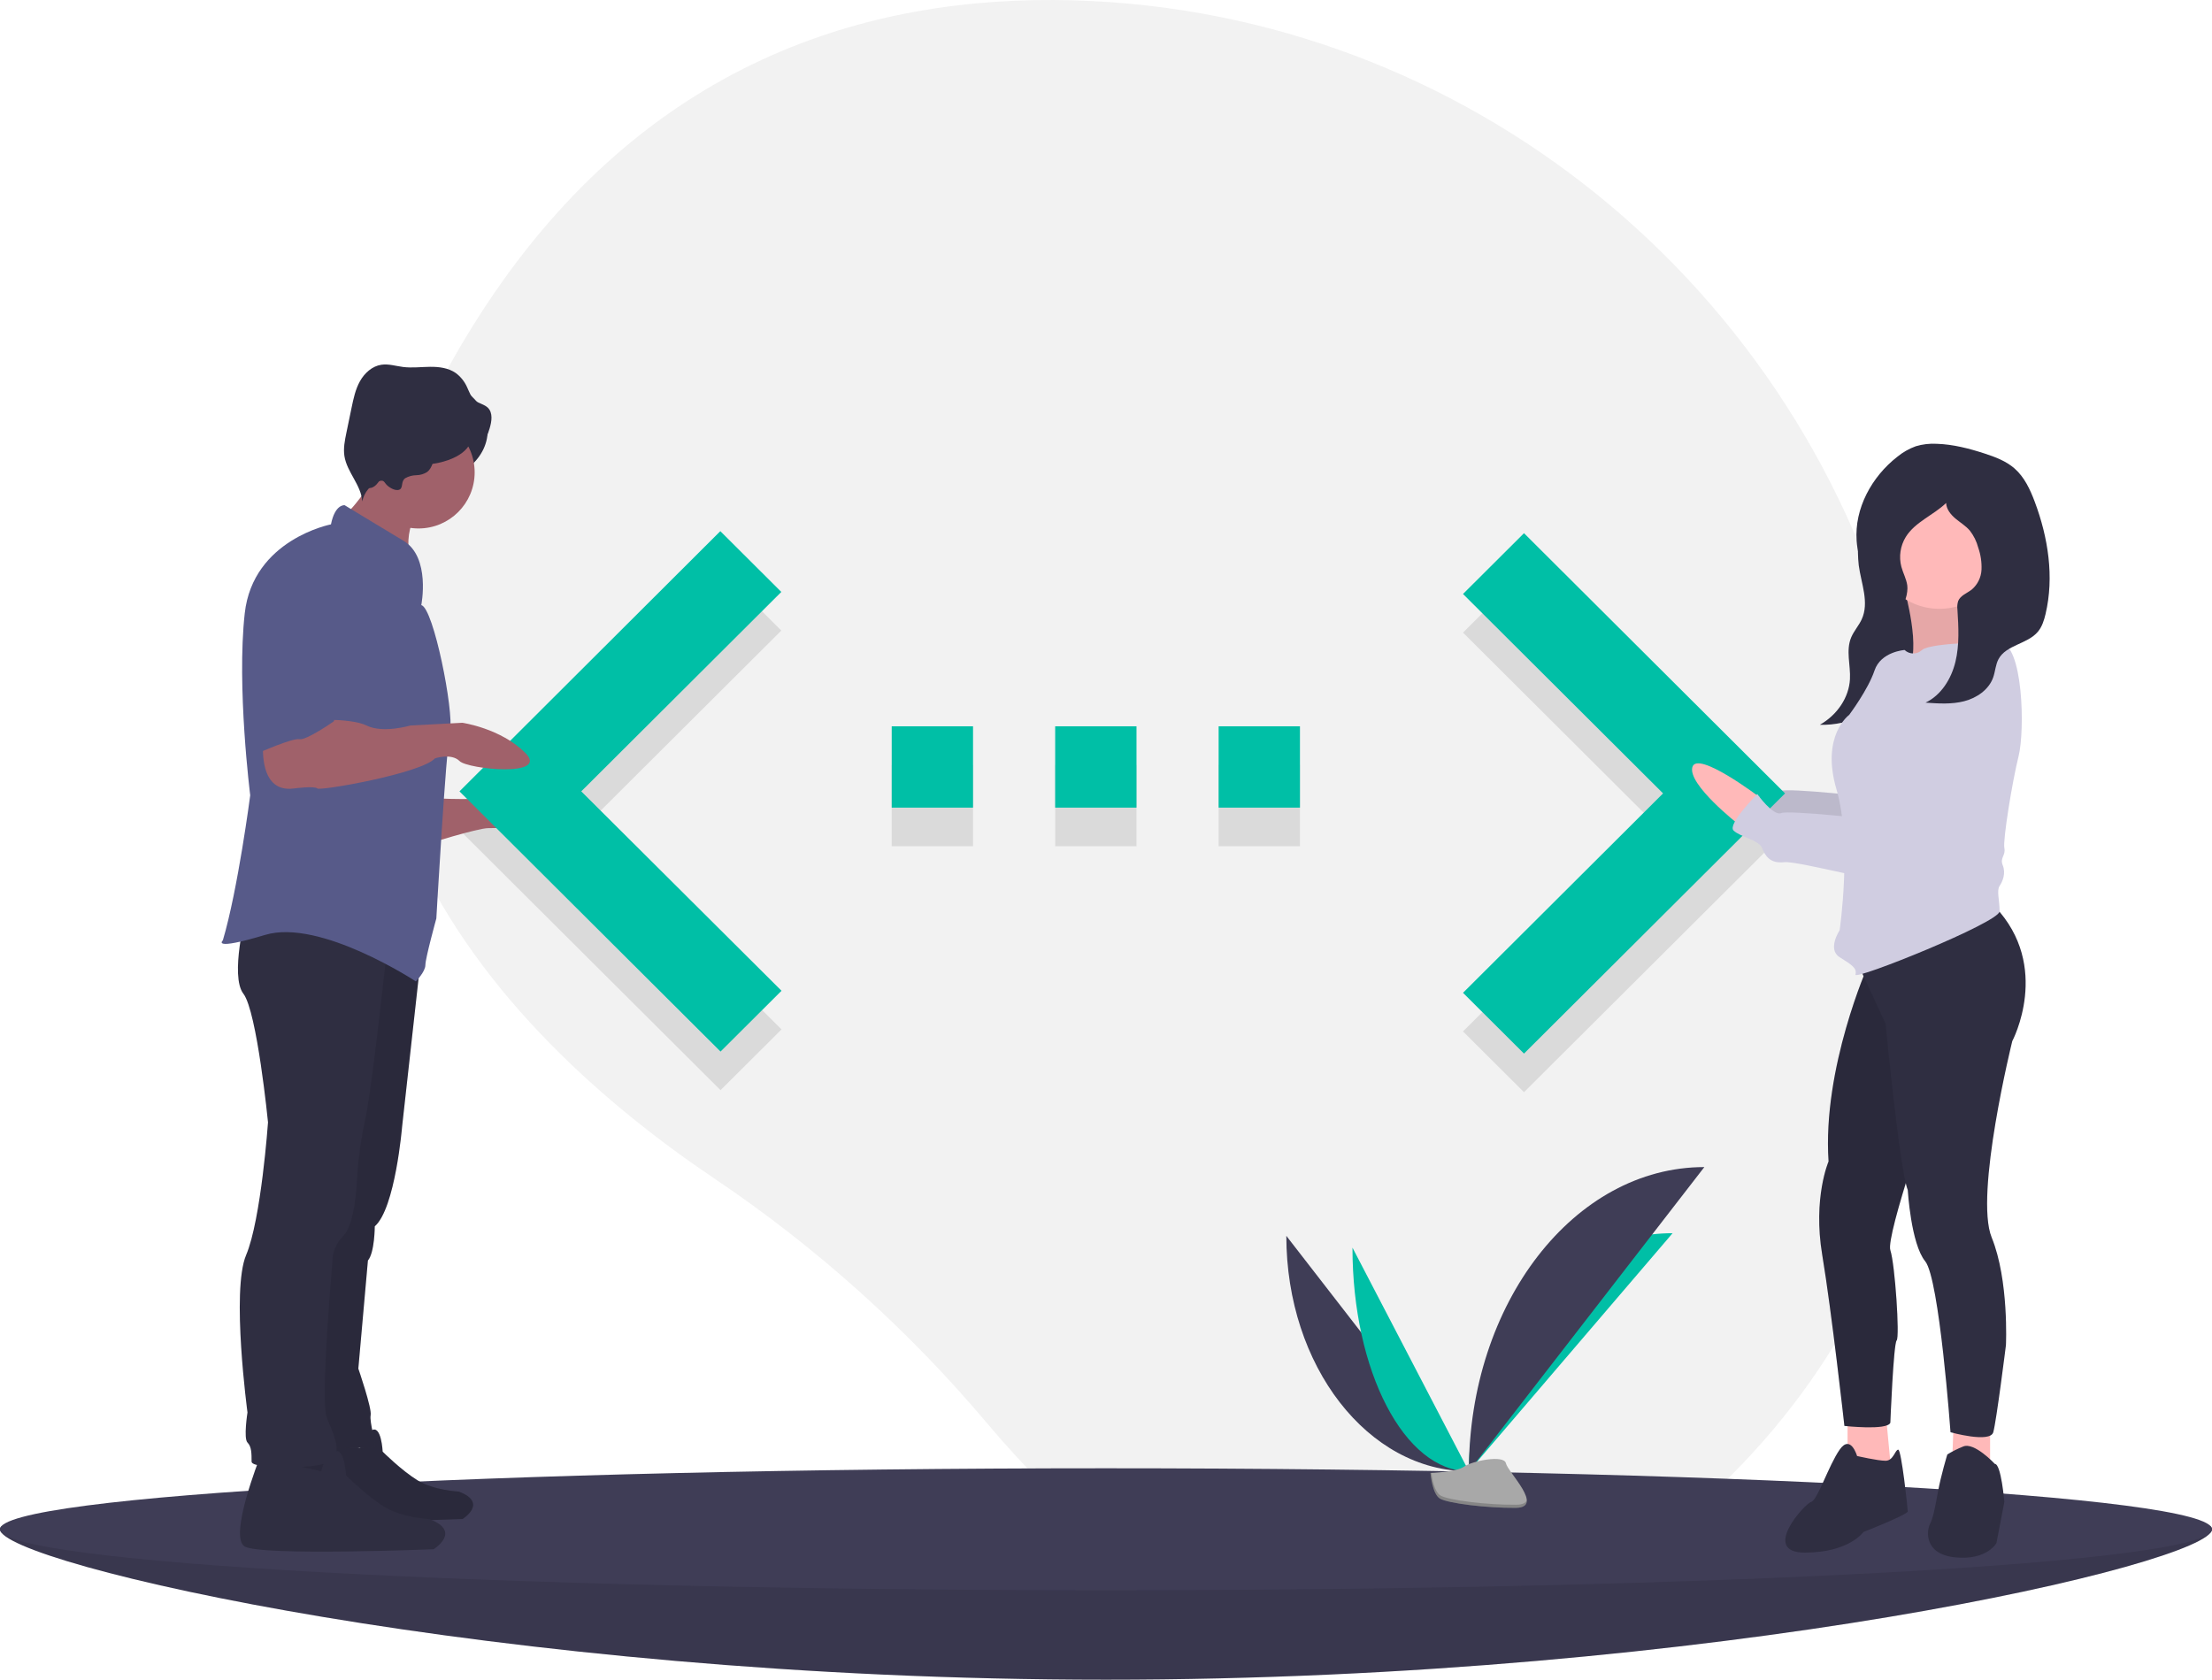
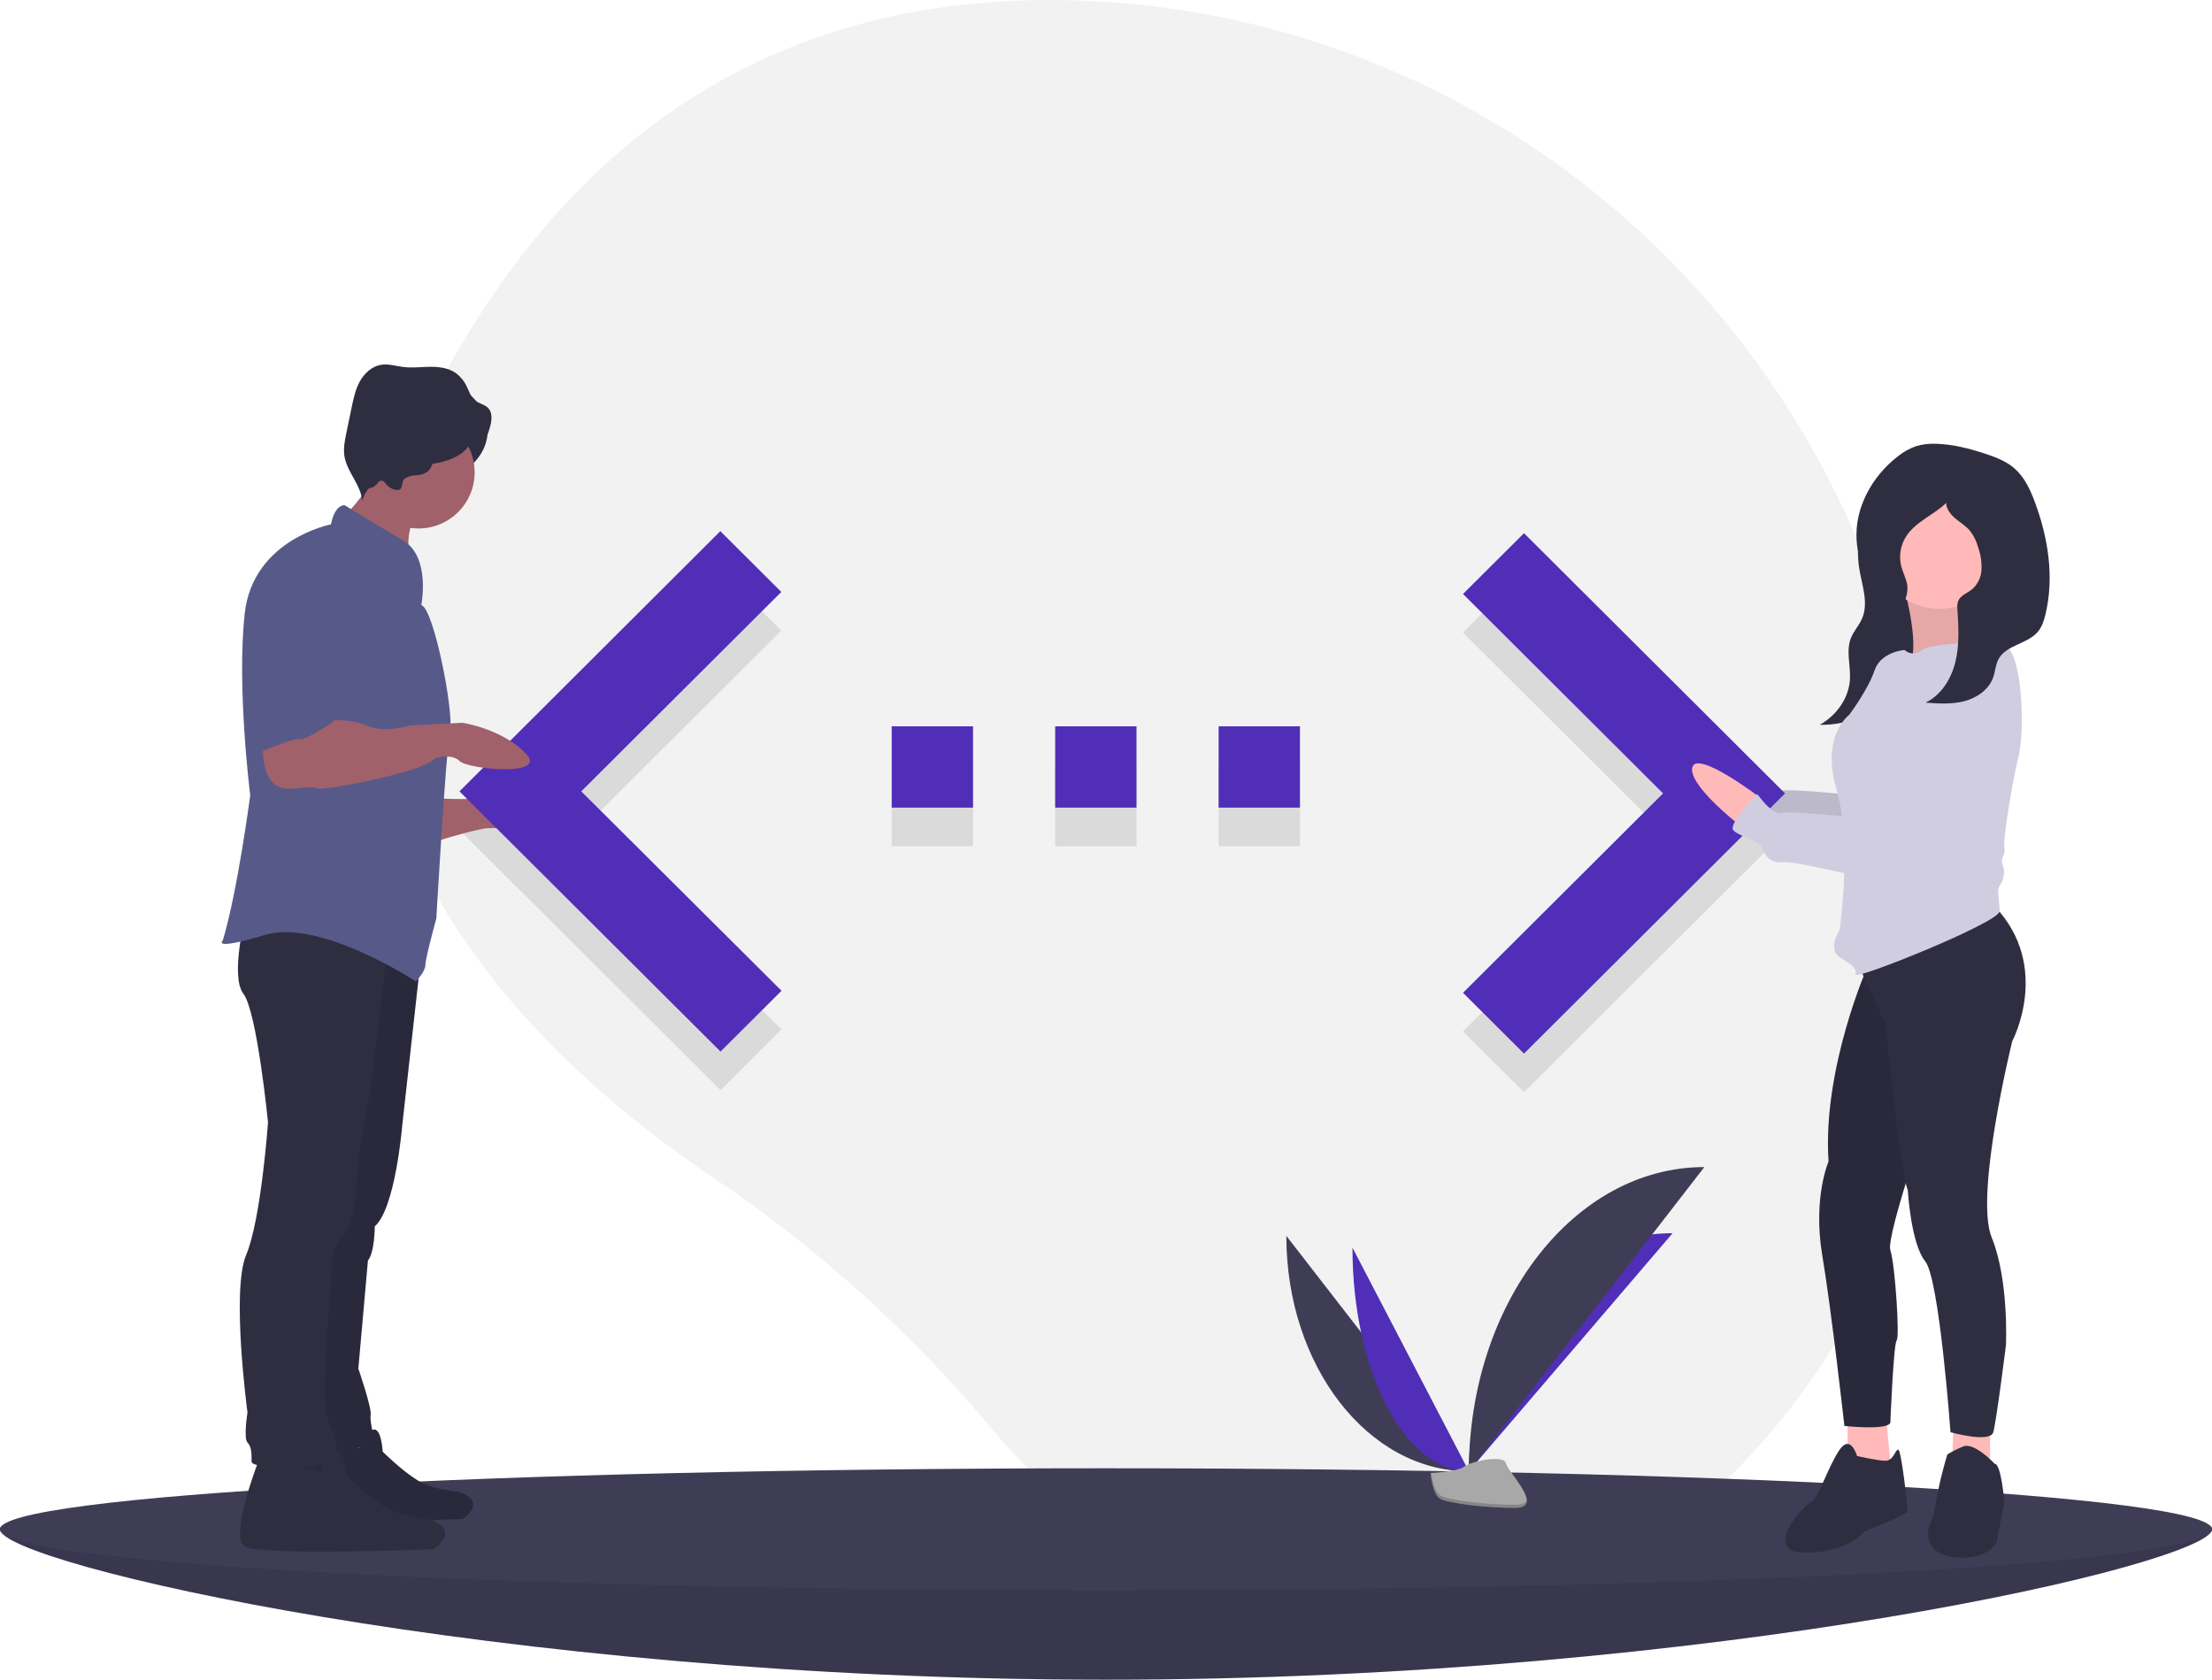
<svg xmlns="http://www.w3.org/2000/svg" id="a6ee8617-cc99-4eb9-a93b-e1a7e83c9724" data-name="Layer 1" width="1088" height="826.294" viewBox="0 0 1088 826.294">
  <path d="M990.987,366.241C943.167,178.201,777.934,42.463,583.985,37.019,481.451,34.141,373.556,68.147,295,187.147c-140.427,212.725,8.63,359.725,112.547,429.576A650.24,650.24,0,0,1,541.95,737.523C612.143,820.819,747.179,924.325,908,762.147,1024.564,644.6,1022.84,491.494,990.987,366.241Z" transform="translate(-56 -36.85319)" fill="#f2f2f2" />
  <polygon points="719.6 507.394 818 409.294 719.6 311.194 749.6 281.294 878 409.294 749.6 537.294 719.6 507.394 719.6 507.394" opacity="0.1" />
  <path d="M494.6,453.147h40v-40h-40Zm200.8-40h-40v40h40Zm-120.4,40h40v-40H575Z" transform="translate(-56 -36.85319)" opacity="0.1" />
  <polygon points="384.4 506.394 285.9 408.294 384.3 310.194 354.3 280.294 226 408.294 354.4 536.294 384.4 506.394" opacity="0.1" />
  <path d="M1144,789.147c0,16.569-243.557,74-544,74s-544-57.431-544-74,243.557,14,544,14S1144,772.578,1144,789.147Z" transform="translate(-56 -36.85319)" fill="#3f3d56" />
  <path d="M1144,789.147c0,16.569-243.557,74-544,74s-544-57.431-544-74,243.557,14,544,14S1144,772.578,1144,789.147Z" transform="translate(-56 -36.85319)" opacity="0.1" />
  <ellipse cx="544" cy="752.294" rx="544" ry="30" fill="#3f3d56" />
  <path d="M688.696,644.806c0,64.016,40.16,115.817,89.791,115.817" transform="translate(-56 -36.85319)" fill="#3f3d56" />
-   <path d="M778.487,760.623c0-64.735,44.817-117.118,100.201-117.118" transform="translate(-56 -36.85319)" fill="#00bfa6" />
-   <path d="M721.229,650.609c0,60.809,25.61,110.014,57.258,110.014" transform="translate(-56 -36.85319)" fill="#00bfa6" />
+   <path d="M778.487,760.623c0-64.735,44.817-117.118,100.201-117.118" transform="translate(-56 -36.85319)" fill="#502eb8" />
+   <path d="M721.229,650.609c0,60.809,25.61,110.014,57.258,110.014" transform="translate(-56 -36.85319)" fill="#502eb8" />
  <path d="M778.487,760.623c0-82.717,51.801-149.651,115.817-149.651" transform="translate(-56 -36.85319)" fill="#3f3d56" />
  <path d="M759.597,761.44s12.734-.392,16.571-3.125,19.588-5.996,20.54-1.613,19.137,21.798,4.76,21.914-33.404-2.239-37.235-4.573S759.597,761.44,759.597,761.44Z" transform="translate(-56 -36.85319)" fill="#a8a8a8" />
  <path d="M801.725,777.09c-14.376.116-33.404-2.239-37.235-4.573-2.917-1.777-4.079-8.153-4.468-11.094-.269.012-.425.017-.425.017s.807,10.27,4.637,12.603,22.858,4.689,37.235,4.573c4.15-.033,5.583-1.51,5.505-3.697C806.397,776.24,804.814,777.065,801.725,777.09Z" transform="translate(-56 -36.85319)" opacity="0.2" />
  <path d="M921.533,419.706s-30.788-23.376-33.125-14.807,22.591,28.044,22.591,28.044Z" transform="translate(-56 -36.85319)" fill="#ffb9b9" />
  <path d="M921.533,419.706s-30.788-23.376-33.125-14.807,22.591,28.044,22.591,28.044Z" transform="translate(-56 -36.85319)" opacity="0.1" />
  <path d="M1023.173,345.695s-36.612,65.435-37.391,74.783-.779,10.127-3.895,9.348-45.96-5.453-49.855-3.895-11.685-9.348-11.685-9.348-14.801,14.801-11.685,17.917S921.125,439.174,922.683,443.069s3.895,7.79,10.906,7.011S988.118,462.544,994.35,460.207s7.79-6.232,10.906-6.232,9.348-3.116,9.348-3.895,21.812-42.065,21.812-42.065S1062.122,351.927,1023.173,345.695Z" transform="translate(-56 -36.85319)" fill="#d0cde1" />
  <path d="M1023.173,345.695s-36.612,65.435-37.391,74.783-.779,10.127-3.895,9.348-45.96-5.453-49.855-3.895-11.685-9.348-11.685-9.348-14.801,14.801-11.685,17.917S921.125,439.174,922.683,443.069s3.895,7.79,10.906,7.011S988.118,462.544,994.35,460.207s7.79-6.232,10.906-6.232,9.348-3.116,9.348-3.895,21.812-42.065,21.812-42.065S1062.122,351.927,1023.173,345.695Z" transform="translate(-56 -36.85319)" opacity="0.1" />
  <path d="M970.054,302.557a64.789,64.789,0,0,0,.2,12.42c1.183,8.95,5.303,18.279,1.411,26.633-1.413,3.032-3.806,5.675-5.109,8.743-2.759,6.496-.258,13.702-.633,20.616-.484,8.932-6.165,17.538-14.807,22.432,14.763.459,28.804-6.841,38.093-16.788s14.463-22.284,18.341-34.628a75.281,75.281,0,0,0,3.805-17.922,25.835,25.835,0,0,0-1.208-10.386,39.575,39.575,0,0,0-5.342-9.123c-2.326-3.27-4.716-6.605-8.148-9.038-4.227-2.997-12.378-6.006-17.985-5.57C971.793,290.481,970.343,297.783,970.054,302.557Z" transform="translate(-56 -36.85319)" fill="#2f2e41" />
  <path d="M992.792,327s8.569,30.381,1.558,38.949,42.065-3.895,42.065-3.895-24.149-24.149-12.464-39.728Z" transform="translate(-56 -36.85319)" fill="#ffb9b9" />
  <path d="M992.792,327s8.569,30.381,1.558,38.949,42.065-3.895,42.065-3.895-24.149-24.149-12.464-39.728Z" transform="translate(-56 -36.85319)" opacity="0.1" />
-   <polygon points="719.6 488.394 818 390.294 719.6 292.194 749.6 262.294 878 390.294 749.6 518.294 719.6 488.394 719.6 488.394" fill="#00bfa6" />
+   <polygon points="719.6 488.394 818 390.294 719.6 292.194 749.6 262.294 878 390.294 749.6 518.294 719.6 488.394 719.6 488.394" fill="#502eb8" />
  <polygon points="908.748 695.221 908.748 717.812 920.433 731.833 930.56 727.159 927.444 694.442 908.748 695.221" fill="#ffb9b9" />
  <path d="M969.422,753.107s-3.116-10.906-8.569-3.116-10.906,24.928-14.022,25.707-24.928,24.928-3.116,24.928,28.823-10.127,28.823-10.127,21.812-8.569,21.812-10.127-3.116-30.381-4.674-30.381-2.337,5.453-6.232,5.453S969.422,753.107,969.422,753.107Z" transform="translate(-56 -36.85319)" fill="#2f2e41" />
  <polygon points="960.941 699.116 960.162 720.149 978.857 727.938 978.857 697.558 960.941 699.116" fill="#ffb9b9" />
  <path d="M1037.194,757.002s-10.127-10.906-15.58-8.569a53.812,53.812,0,0,0-7.79,3.895s-3.116,10.127-4.674,18.696-2.337,12.464-3.895,15.58-3.116,14.801,12.464,16.359,20.254-7.011,20.254-7.011l3.895-20.254S1040.31,757.002,1037.194,757.002Z" transform="translate(-56 -36.85319)" fill="#2f2e41" />
  <path d="M974.875,511.62s-22.591,50.634-19.475,96.595c0,0-7.79,17.917-3.116,45.96S963.19,738.306,963.19,738.306s21.033,2.337,22.591-1.558c0,0,1.558-38.949,3.116-40.507s-.779-37.391-3.116-44.402,21.812-76.341,21.812-76.341l-6.232-86.468Z" transform="translate(-56 -36.85319)" fill="#2f2e41" />
  <path d="M974.875,511.62s-22.591,50.634-19.475,96.595c0,0-7.79,17.917-3.116,45.96S963.19,738.306,963.19,738.306s21.033,2.337,22.591-1.558c0,0,1.558-38.949,3.116-40.507s-.779-37.391-3.116-44.402,21.812-76.341,21.812-76.341l-6.232-86.468Z" transform="translate(-56 -36.85319)" opacity="0.1" />
  <path d="M968.643,508.504l14.801,31.939s7.011,72.446,10.906,81.794c0,0,1.558,26.486,8.569,35.055s12.464,84.131,12.464,84.131,19.475,5.453,21.033,0,6.232-42.844,6.232-42.844,1.558-31.939-7.011-52.971,10.127-96.595,10.127-96.595,19.475-36.612-8.569-66.214Z" transform="translate(-56 -36.85319)" fill="#2f2e41" />
  <circle cx="953.93" cy="267.556" r="31.939" fill="#ffb9b9" />
  <path d="M1039.531,352.706s-33.497,0-38.17,3.895a6.215,6.215,0,0,1-8.569,0s-11.685.779-14.801,10.127-12.464,21.812-12.464,21.812-14.022,10.127-6.232,36.612,1.558,69.33,1.558,69.33-6.232,9.348,0,13.243,8.569,5.453,7.79,8.569,70.888-25.707,70.888-31.16-1.558-10.127,0-12.464,3.116-6.232,1.558-10.127,1.558-4.674.779-8.569,3.895-32.718,7.011-45.181S1051.216,353.485,1039.531,352.706Z" transform="translate(-56 -36.85319)" fill="#d0cde1" />
  <path d="M921.533,429.054s-30.788-23.376-33.125-14.807S910.998,442.29,910.998,442.29Z" transform="translate(-56 -36.85319)" fill="#ffb9b9" />
  <path d="M1023.173,356.601s-36.612,65.435-37.391,74.783-.779,10.127-3.895,9.348-45.96-5.453-49.855-3.895-11.685-9.348-11.685-9.348S905.545,442.29,908.661,445.406s12.464,4.674,14.022,8.569,3.895,7.79,10.906,7.011S988.118,473.45,994.35,471.113s7.79-6.232,10.906-6.232,9.348-3.116,9.348-3.895,21.812-42.065,21.812-42.065S1062.122,362.833,1023.173,356.601Z" transform="translate(-56 -36.85319)" fill="#d0cde1" />
  <path d="M994.114,324.814c-.443-3.163-2.063-6.033-2.894-9.117a18.925,18.925,0,0,1,2.155-14.696c4.581-7.399,13.575-10.676,19.848-16.709.13,3.073,2.262,5.699,4.619,7.675s5.059,3.579,7.055,5.919a23.184,23.184,0,0,1,4.109,8.324,29.246,29.246,0,0,1,1.623,10.917,13.689,13.689,0,0,1-4.731,9.702c-2.336,1.846-5.601,2.901-6.73,5.657a9.644,9.644,0,0,0-.375,4.27c.535,8.57,1.035,17.293-.984,25.64s-6.963,16.41-14.712,20.111c6.368.452,12.87.892,19.049-.715s12.087-5.655,14.217-11.673c1.051-2.969,1.15-6.271,2.643-9.044,3.779-7.018,14.214-7.338,19.34-13.443,2.051-2.443,3.044-5.591,3.779-8.695,4.328-18.265,1.287-37.659-5.302-55.235-2.271-6.058-5.099-12.158-9.97-16.415-4.145-3.623-9.439-5.619-14.673-7.324-7.64-2.488-15.51-4.527-23.54-4.789a29.897,29.897,0,0,0-10.333,1.206,30.722,30.722,0,0,0-9.092,5.179c-12.579,9.788-21.144,25.432-20.007,41.33.688,9.62,4.764,18.724,10,26.823,1.831,2.833,6.158,8.873,10.18,7.092C993.037,335.187,994.593,328.23,994.114,324.814Z" transform="translate(-56 -36.85319)" fill="#2f2e41" />
-   <path d="M494.6,434.147h40v-40h-40Zm200.8-40h-40v40h40Zm-120.4,40h40v-40H575Z" transform="translate(-56 -36.85319)" fill="#00bfa6" />
+   <path d="M494.6,434.147h40v-40h-40Zm200.8-40h-40v40h40Zm-120.4,40h40v-40H575Z" transform="translate(-56 -36.85319)" fill="#502eb8" />
  <ellipse cx="206.206" cy="211.839" rx="33.657" ry="26.252" fill="#2f2e41" />
  <path d="M267.928,429.429s30.291,2.019,35.676-2.019,28.272,5.385,30.291,10.77-32.311,6.058-37.696,6.058-30.964,8.078-30.964,8.078Z" transform="translate(-56 -36.85319)" fill="#a0616a" />
  <path d="M205.552,742.992s-14.117,35.599-6.752,39.896,84.702,1.228,84.702,1.228,12.889-7.979-1.841-13.503c0,0-12.276-.614-20.255-5.524s-17.186-14.117-17.186-14.117-.614-13.503-5.524-10.434a12.614,12.614,0,0,0-5.524,8.593Z" transform="translate(-56 -36.85319)" fill="#2f2e41" />
  <path d="M205.552,742.992s-14.117,35.599-6.752,39.896,84.702,1.228,84.702,1.228,12.889-7.979-1.841-13.503c0,0-12.276-.614-20.255-5.524s-17.186-14.117-17.186-14.117-.614-13.503-5.524-10.434a12.614,12.614,0,0,0-5.524,8.593Z" transform="translate(-56 -36.85319)" opacity="0.1" />
-   <polygon points="384.4 487.394 285.9 389.294 384.3 291.194 354.3 261.294 226 389.294 354.4 517.294 384.4 487.394" fill="#00bfa6" />
+   <polygon points="384.4 487.394 285.9 389.294 384.3 291.194 354.3 261.294 226 389.294 354.4 517.294 384.4 487.394" fill="#502eb8" />
  <path d="M183.785,753.882s-15.482,39.042-7.405,43.754,92.893,1.346,92.893,1.346,14.136-8.751-2.019-14.809c0,0-13.463-.673-22.214-6.058S226.193,762.633,226.193,762.633s-.673-14.809-6.058-11.443a13.834,13.834,0,0,0-6.058,9.424Z" transform="translate(-56 -36.85319)" fill="#2f2e41" />
  <path d="M263.216,506.167l-9.424,84.815s-3.366,40.388-13.463,49.139c0,0,0,12.79-3.366,16.828l-4.712,53.178s6.731,19.521,6.058,22.887,2.693,14.136,2.019,15.482-32.311,0-32.311,0l6.731-108.375,20.867-150.783Z" transform="translate(-56 -36.85319)" fill="#2f2e41" />
  <path d="M263.216,506.167l-9.424,84.815s-3.366,40.388-13.463,49.139c0,0,0,12.79-3.366,16.828l-4.712,53.178s6.731,19.521,6.058,22.887,2.693,14.136,2.019,15.482-32.311,0-32.311,0l6.731-108.375,20.867-150.783Z" transform="translate(-56 -36.85319)" opacity="0.1" />
  <path d="M246.387,503.475s-7.405,69.333-10.77,84.142a191.451,191.451,0,0,0-4.039,29.618s-.673,21.54-6.731,27.599a18.194,18.194,0,0,0-5.385,13.463s-6.058,67.987-2.693,76.065,6.731,14.809,3.366,20.194-40.388,5.385-40.388,1.346,0-7.405-2.019-9.424,0-14.809,0-14.809-8.078-59.909-.673-77.411,10.77-65.294,10.77-65.294-5.385-54.524-12.116-63.275,1.346-39.715,1.346-39.715Z" transform="translate(-56 -36.85319)" fill="#2f2e41" />
  <path d="M227.436,288.165c.783,1.783,2.656,2.775,4.361,3.715,9.883,5.445,18.156,13.339,26.306,21.142a30.882,30.882,0,0,1,1.225-20.884c.973-2.253,2.249-4.676,1.553-7.03-.512-1.731-1.986-2.98-3.413-4.084a105.835,105.835,0,0,0-10.41-7.102c-2.52-1.508-7.702-5.522-10.595-5.085-.152,3.908-.231,7.402-1.942,11.054C234.115,280.757,227.735,288.847,227.436,288.165Z" transform="translate(-56 -36.85319)" fill="#a0616a" />
  <circle cx="205.869" cy="232.369" r="27.599" fill="#a0616a" />
  <path d="M263.216,334.517s4.712-23.56-8.751-31.637-28.945-17.502-28.945-17.502-4.712-.673-6.731,9.424c0,0-38.369,7.405-42.408,43.754s2.693,89.527,2.693,89.527-6.058,46.447-13.463,71.353c0,0-6.058,5.385,20.867-2.693S260.523,519.63,260.523,519.63s4.712-4.712,4.712-8.078,5.385-22.887,5.385-22.887,4.712-82.796,6.731-92.22S269.274,335.863,263.216,334.517Z" transform="translate(-56 -36.85319)" fill="#575a89" />
  <path d="M255.365,272.066a11.509,11.509,0,0,1,5.413-1.442,10.301,10.301,0,0,0,5.354-1.595c2.607-2.001,2.798-5.869,4.705-8.546,2.761-3.875,8.27-4.342,13.024-4.148,2.908.119,6.04.292,8.488-1.281,2.514-1.615,3.653-4.657,4.501-7.522,1.002-3.388,1.651-7.531-.833-10.044-1.725-1.745-4.448-2.09-6.364-3.622-1.987-1.589-2.804-4.175-3.884-6.478a17.507,17.507,0,0,0-5.637-7.061c-3.615-2.511-8.231-3.075-12.633-3.028s-8.821.626-13.189.086c-3.579-.443-7.147-1.633-10.715-1.105-4.546.672-8.307,4.102-10.546,8.114s-3.201,8.592-4.133,13.092l-2.535,12.238c-.786,3.796-1.576,7.692-.969,11.521,1.258,7.937,8.277,14.245,8.76,22.266a13.669,13.669,0,0,1,8.343-9.921,2.611,2.611,0,0,1,1.7-.206c.697.223,1.105.92,1.545,1.505,1.153,1.533,4.775,3.859,6.829,2.771C254.427,276.687,253.055,273.632,255.365,272.066Z" transform="translate(-56 -36.85319)" fill="#2f2e41" />
  <path d="M185.805,397.792s-4.712,29.618,14.809,26.926c0,0,10.097-1.346,11.443,0s51.158-7.405,57.89-14.809c0,0,8.078-2.693,12.116,1.346s44.427,8.078,32.311-4.039-30.964-14.809-30.964-14.809l-25.579,1.346s-13.463,4.039-21.54,0-30.964-2.693-30.964-2.693Z" transform="translate(-56 -36.85319)" fill="#a0616a" />
  <path d="M213.403,304.226s-30.291,3.366-30.291,47.12v55.87s16.828-7.405,20.194-6.731,16.828-8.751,16.828-8.751,15.482-36.349,14.136-46.447S233.598,305.572,213.403,304.226Z" transform="translate(-56 -36.85319)" fill="#575a89" />
  <ellipse cx="205.869" cy="215.204" rx="25.916" ry="13.463" fill="#2f2e41" />
  <ellipse cx="181.636" cy="217.56" rx="9.087" ry="22.55" fill="#2f2e41" />
</svg>
